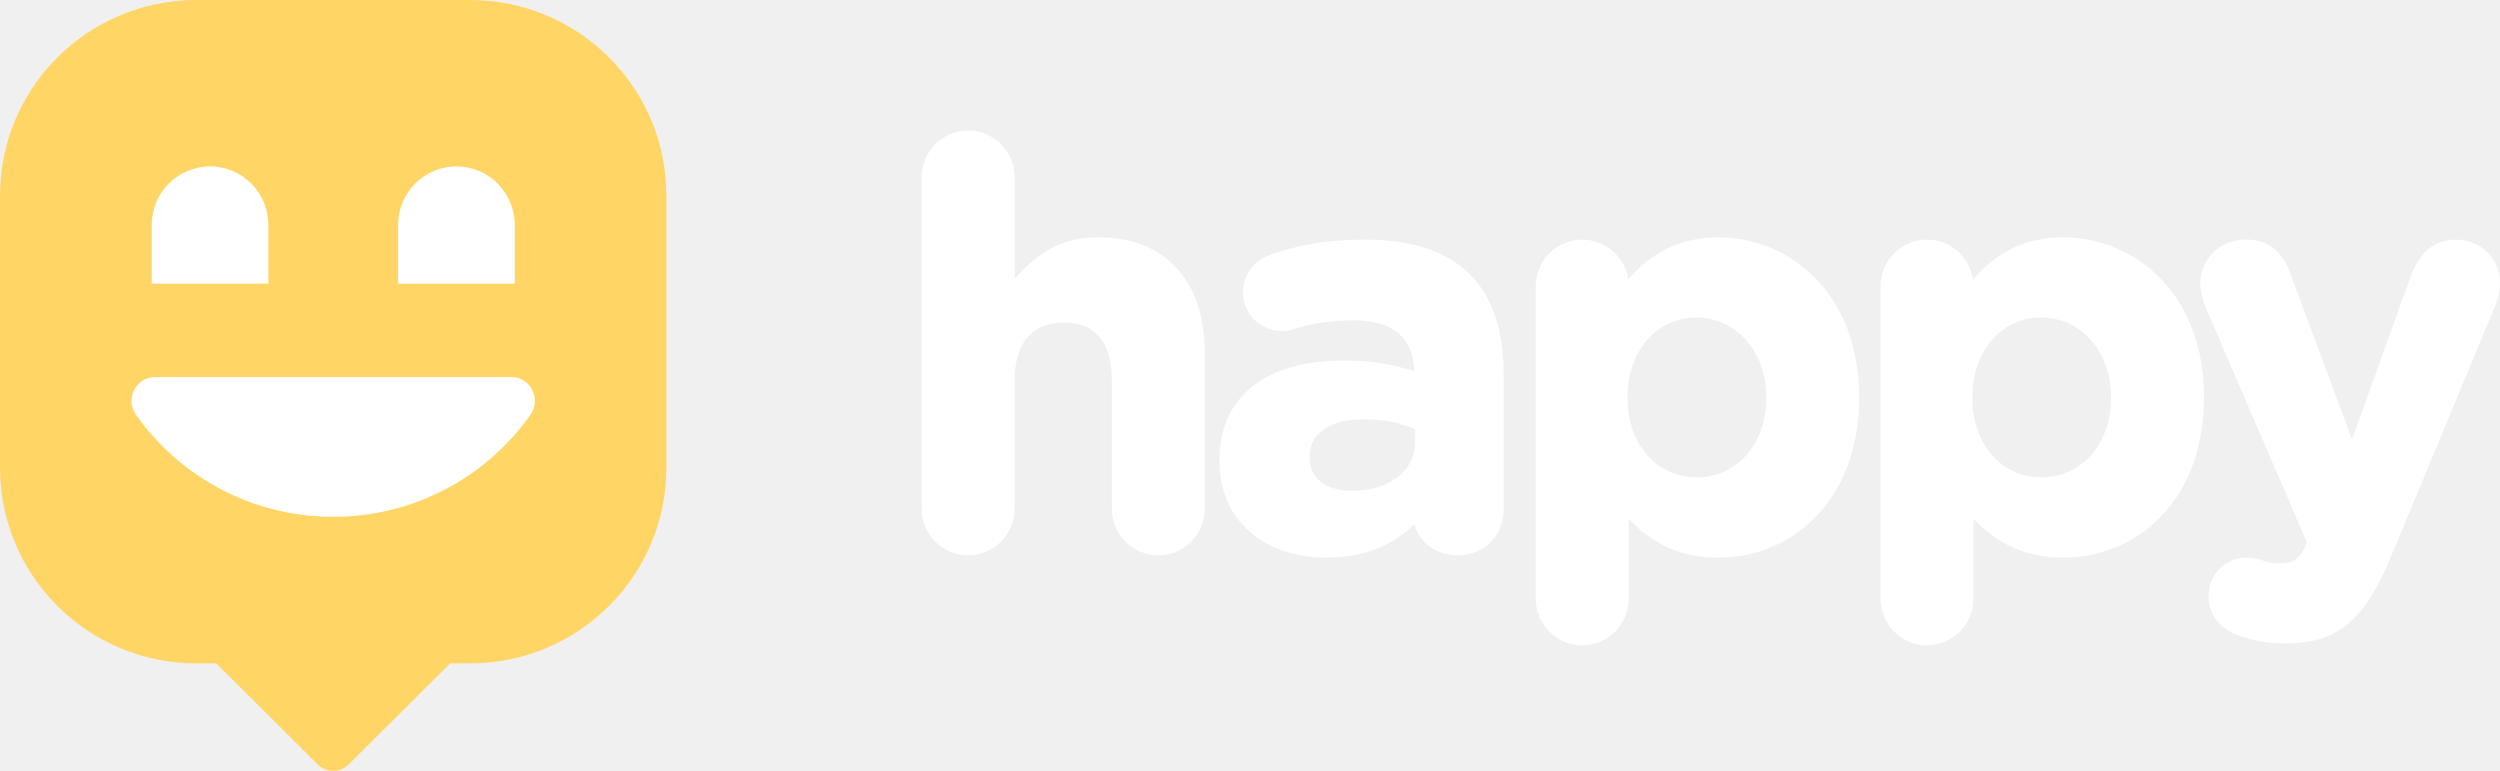
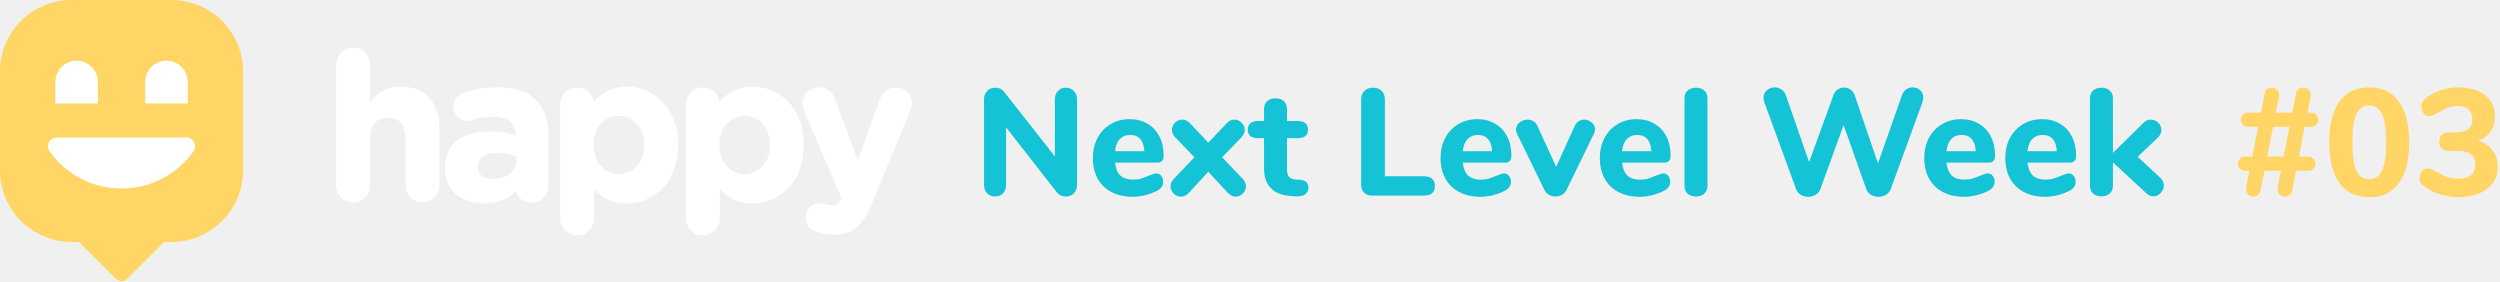
- <svg xmlns="http://www.w3.org/2000/svg" width="240" height="74" viewBox="0 0 240 74" fill="none">
+ <svg xmlns="http://www.w3.org/2000/svg" width="658" height="74" viewBox="0 0 658 74" fill="none">
+   <path d="M606.6 33.4L605.08 41.2H607.48C608.013 41.2 608.467 41.387 608.84 41.76C609.213 42.133 609.4 42.587 609.4 43.12C609.4 43.627 609.213 44.067 608.84 44.44C608.467 44.787 608.013 44.96 607.48 44.96H604.32L603.28 50.32C603.2 50.747 602.987 51.093 602.64 51.36C602.32 51.627 601.92 51.76 601.44 51.76C600.853 51.76 600.373 51.587 600 51.24C599.627 50.867 599.44 50.4 599.44 49.84C599.44 49.6 599.453 49.427 599.48 49.32L600.32 44.96H596L594.92 50.32C594.84 50.747 594.627 51.093 594.28 51.36C593.96 51.627 593.587 51.76 593.16 51.76C592.493 51.76 591.973 51.533 591.6 51.08C591.227 50.6 591.093 50.013 591.2 49.32L592.04 44.96H590.92C590.387 44.96 589.933 44.773 589.56 44.4C589.187 44.027 589 43.573 589 43.04C589 42.533 589.187 42.107 589.56 41.76C589.933 41.387 590.387 41.2 590.92 41.2H592.8L594.32 33.4H591.72C591.187 33.4 590.733 33.213 590.36 32.84C589.987 32.467 589.8 32.013 589.8 31.48C589.8 30.973 589.987 30.547 590.36 30.2C590.733 29.827 591.187 29.64 591.72 29.64H595.08L596.08 24.48C596.16 24.053 596.36 23.707 596.68 23.44C597 23.173 597.4 23.04 597.88 23.04C598.467 23.04 598.947 23.227 599.32 23.6C599.693 23.973 599.88 24.44 599.88 25C599.88 25.213 599.867 25.373 599.84 25.48L599 29.64H603.32L604.32 24.48C604.4 24.053 604.6 23.707 604.92 23.44C605.267 23.173 605.68 23.04 606.16 23.04C606.853 23.04 607.387 23.28 607.76 23.76C608.133 24.213 608.267 24.787 608.16 25.48L607.36 29.64H608.28C608.813 29.64 609.267 29.827 609.64 30.2C610.013 30.573 610.2 31.027 610.2 31.56C610.2 32.067 610.013 32.507 609.64 32.88C609.267 33.227 608.813 33.4 608.28 33.4H606.6ZM601.08 41.2L602.6 33.4H598.28L596.72 41.2H601.08Z" fill="#FFD666" />
+   <path d="M623.584 51.92C620.171 51.92 617.558 50.68 615.744 48.2C613.958 45.72 613.064 42.133 613.064 37.44C613.064 32.773 613.958 29.2 615.744 26.72C617.558 24.24 620.171 23 623.584 23C626.998 23 629.598 24.24 631.384 26.72C633.198 29.2 634.104 32.773 634.104 37.44C634.104 42.133 633.198 45.72 631.384 48.2C629.598 50.68 626.998 51.92 623.584 51.92ZM623.584 47.16C625.131 47.16 626.251 46.387 626.944 44.84C627.664 43.293 628.024 40.827 628.024 37.44C628.024 34.027 627.664 31.56 626.944 30.04C626.251 28.52 625.131 27.76 623.584 27.76C622.038 27.76 620.904 28.533 620.184 30.08C619.491 31.6 619.144 34.053 619.144 37.44C619.144 40.827 619.491 43.293 620.184 44.84C620.904 46.387 622.038 47.16 623.584 47.16Z" fill="#FFD666" />
+   <path d="M652.249 37.04C653.902 37.52 655.169 38.36 656.049 39.56C656.955 40.733 657.409 42.173 657.409 43.88C657.409 45.507 656.982 46.92 656.129 48.12C655.302 49.32 654.102 50.253 652.529 50.92C650.955 51.56 649.129 51.88 647.049 51.88C645.315 51.88 643.649 51.627 642.049 51.12C640.475 50.613 639.115 49.907 637.969 49C637.569 48.707 637.275 48.387 637.089 48.04C636.929 47.693 636.849 47.293 636.849 46.84C636.849 46.147 637.049 45.56 637.449 45.08C637.849 44.573 638.329 44.32 638.889 44.32C639.209 44.32 639.502 44.373 639.769 44.48C640.035 44.56 640.369 44.72 640.769 44.96C641.942 45.627 642.955 46.133 643.809 46.48C644.662 46.827 645.662 47 646.809 47C648.435 47 649.622 46.707 650.369 46.12C651.115 45.507 651.489 44.56 651.489 43.28C651.489 42.027 651.102 41.12 650.329 40.56C649.555 40 648.315 39.72 646.609 39.72H644.249C643.555 39.72 643.009 39.48 642.609 39C642.209 38.52 642.009 37.947 642.009 37.28C642.009 36.64 642.209 36.08 642.609 35.6C643.009 35.12 643.555 34.88 644.249 34.88H645.929C647.555 34.88 648.755 34.6 649.529 34.04C650.329 33.48 650.729 32.613 650.729 31.44C650.729 30.32 650.395 29.453 649.729 28.84C649.062 28.2 648.129 27.88 646.929 27.88C645.942 27.88 645.022 28.053 644.169 28.4C643.315 28.747 642.329 29.253 641.209 29.92C640.809 30.16 640.475 30.333 640.209 30.44C639.942 30.52 639.649 30.56 639.329 30.56C638.769 30.56 638.289 30.32 637.889 29.84C637.489 29.333 637.289 28.733 637.289 28.04C637.289 27.56 637.369 27.16 637.529 26.84C637.715 26.493 638.009 26.173 638.409 25.88C639.529 24.973 640.862 24.267 642.409 23.76C643.982 23.253 645.582 23 647.209 23C649.102 23 650.769 23.32 652.209 23.96C653.649 24.573 654.755 25.453 655.529 26.6C656.302 27.747 656.689 29.08 656.689 30.6C656.689 32.12 656.289 33.453 655.489 34.6C654.715 35.72 653.635 36.533 652.249 37.04Z" fill="#FFD666" />
+   <path d="M280.52 23.08C281.4 23.08 282.107 23.373 282.64 23.96C283.2 24.52 283.48 25.253 283.48 26.16V48.6C283.48 49.533 283.2 50.293 282.64 50.88C282.107 51.44 281.4 51.72 280.52 51.72C279.56 51.72 278.787 51.373 278.2 50.68L264.8 33.52V48.6C264.8 49.533 264.533 50.293 264 50.88C263.493 51.44 262.8 51.72 261.92 51.72C261.04 51.72 260.333 51.44 259.8 50.88C259.267 50.293 259 49.533 259 48.6V26.16C259 25.253 259.267 24.52 259.8 23.96C260.36 23.373 261.08 23.08 261.96 23.08C262.947 23.08 263.707 23.427 264.24 24.12L277.64 41.16V26.16C277.64 25.253 277.907 24.52 278.44 23.96C278.973 23.373 279.667 23.08 280.52 23.08Z" fill="#15C3D6" />
+   <path d="M304.358 45.64C304.891 45.64 305.318 45.853 305.638 46.28C305.985 46.707 306.158 47.253 306.158 47.92C306.158 48.373 306.025 48.8 305.758 49.2C305.491 49.573 305.118 49.893 304.638 50.16C303.731 50.64 302.678 51.04 301.478 51.36C300.278 51.653 299.171 51.8 298.158 51.8C296.025 51.8 294.158 51.387 292.558 50.56C290.985 49.733 289.771 48.56 288.918 47.04C288.065 45.493 287.638 43.68 287.638 41.6C287.638 39.6 288.051 37.827 288.878 36.28C289.705 34.733 290.851 33.533 292.318 32.68C293.785 31.8 295.451 31.36 297.318 31.36C299.105 31.36 300.665 31.76 301.998 32.56C303.358 33.333 304.411 34.453 305.158 35.92C305.905 37.36 306.278 39.053 306.278 41C306.278 41.587 306.131 42.04 305.838 42.36C305.571 42.653 305.185 42.8 304.678 42.8H293.478C293.665 44.373 294.145 45.52 294.918 46.24C295.691 46.933 296.798 47.28 298.238 47.28C299.011 47.28 299.705 47.187 300.318 47C300.931 46.813 301.611 46.56 302.358 46.24C302.731 46.08 303.091 45.947 303.438 45.84C303.785 45.707 304.091 45.64 304.358 45.64ZM297.478 35.52C296.331 35.52 295.411 35.893 294.718 36.64C294.025 37.36 293.611 38.413 293.478 39.8H301.198C301.118 38.387 300.758 37.32 300.118 36.6C299.505 35.88 298.625 35.52 297.478 35.52Z" fill="#15C3D6" />
+   <path d="M327.056 47.04C327.642 47.653 327.936 48.32 327.936 49.04C327.936 49.76 327.656 50.4 327.096 50.96C326.562 51.493 325.936 51.76 325.216 51.76C324.496 51.76 323.829 51.44 323.216 50.8L318.016 45.2L312.856 50.8C312.242 51.44 311.576 51.76 310.856 51.76C310.109 51.76 309.456 51.493 308.896 50.96C308.362 50.4 308.096 49.747 308.096 49C308.096 48.307 308.389 47.653 308.976 47.04L314.376 41.4L309.336 36.16C308.749 35.547 308.456 34.893 308.456 34.2C308.456 33.453 308.722 32.813 309.256 32.28C309.816 31.747 310.456 31.48 311.176 31.48C311.922 31.48 312.602 31.8 313.216 32.44L318.016 37.56L322.856 32.44C323.469 31.8 324.149 31.48 324.896 31.48C325.616 31.48 326.242 31.747 326.776 32.28C327.336 32.813 327.616 33.453 327.616 34.2C327.616 34.893 327.322 35.547 326.736 36.16L321.656 41.4L327.056 47.04Z" fill="#15C3D6" />
+   <path d="M342.057 47.32C342.857 47.373 343.444 47.573 343.817 47.92C344.191 48.267 344.377 48.773 344.377 49.44C344.377 50.213 344.071 50.8 343.457 51.2C342.844 51.6 341.964 51.76 340.817 51.68L339.697 51.6C335.031 51.227 332.697 48.787 332.697 44.28V36.36H331.097C330.217 36.36 329.551 36.173 329.097 35.8C328.644 35.4 328.417 34.84 328.417 34.12C328.417 33.373 328.644 32.813 329.097 32.44C329.551 32.04 330.217 31.84 331.097 31.84H332.697V28.72C332.697 27.84 332.964 27.147 333.497 26.64C334.057 26.133 334.804 25.88 335.737 25.88C336.671 25.88 337.404 26.133 337.937 26.64C338.471 27.147 338.737 27.84 338.737 28.72V31.84H341.537C343.351 31.84 344.257 32.6 344.257 34.12C344.257 34.84 344.031 35.4 343.577 35.8C343.124 36.173 342.444 36.36 341.537 36.36H338.737V44.72C338.737 45.52 338.924 46.133 339.297 46.56C339.671 46.96 340.217 47.187 340.937 47.24L342.057 47.32Z" fill="#15C3D6" />
+   <path d="M361.178 51.48C360.244 51.48 359.524 51.227 359.018 50.72C358.511 50.213 358.258 49.493 358.258 48.56V26.16C358.258 25.227 358.538 24.48 359.098 23.92C359.658 23.36 360.418 23.08 361.378 23.08C362.338 23.08 363.098 23.36 363.658 23.92C364.218 24.48 364.498 25.227 364.498 26.16V46.4H374.738C376.684 46.4 377.658 47.253 377.658 48.96C377.658 50.64 376.684 51.48 374.738 51.48H361.178Z" fill="#15C3D6" />
+   <path d="M395.882 45.64C396.415 45.64 396.842 45.853 397.162 46.28C397.508 46.707 397.682 47.253 397.682 47.92C397.682 48.373 397.548 48.8 397.282 49.2C397.015 49.573 396.642 49.893 396.162 50.16C395.255 50.64 394.202 51.04 393.002 51.36C391.802 51.653 390.695 51.8 389.682 51.8C387.548 51.8 385.682 51.387 384.082 50.56C382.508 49.733 381.295 48.56 380.442 47.04C379.588 45.493 379.162 43.68 379.162 41.6C379.162 39.6 379.575 37.827 380.402 36.28C381.228 34.733 382.375 33.533 383.842 32.68C385.308 31.8 386.975 31.36 388.842 31.36C390.628 31.36 392.188 31.76 393.522 32.56C394.882 33.333 395.935 34.453 396.682 35.92C397.428 37.36 397.802 39.053 397.802 41C397.802 41.587 397.655 42.04 397.362 42.36C397.095 42.653 396.708 42.8 396.202 42.8H385.002C385.188 44.373 385.668 45.52 386.442 46.24C387.215 46.933 388.322 47.28 389.762 47.28C390.535 47.28 391.228 47.187 391.842 47C392.455 46.813 393.135 46.56 393.882 46.24C394.255 46.08 394.615 45.947 394.962 45.84C395.308 45.707 395.615 45.64 395.882 45.64ZM389.002 35.52C387.855 35.52 386.935 35.893 386.242 36.64C385.548 37.36 385.135 38.413 385.002 39.8H392.722C392.642 38.387 392.282 37.32 391.642 36.6C391.028 35.88 390.148 35.52 389.002 35.52Z" fill="#15C3D6" />
+   <path d="M414.459 33.16C414.726 32.6 415.072 32.187 415.499 31.92C415.952 31.627 416.432 31.48 416.939 31.48C417.686 31.48 418.352 31.733 418.939 32.24C419.526 32.72 419.819 33.307 419.819 34C419.819 34.4 419.726 34.787 419.539 35.16L412.339 49.92C412.072 50.507 411.672 50.96 411.139 51.28C410.606 51.573 410.032 51.72 409.419 51.72C408.806 51.72 408.232 51.573 407.699 51.28C407.166 50.96 406.752 50.507 406.459 49.92L399.259 35.16C399.099 34.787 399.019 34.427 399.019 34.08C399.019 33.36 399.326 32.747 399.939 32.24C400.579 31.733 401.286 31.48 402.059 31.48C402.619 31.48 403.126 31.627 403.579 31.92C404.032 32.187 404.392 32.6 404.659 33.16L409.579 43.92L414.459 33.16Z" fill="#15C3D6" />
+   <path d="M437.796 45.64C438.329 45.64 438.756 45.853 439.076 46.28C439.422 46.707 439.596 47.253 439.596 47.92C439.596 48.373 439.462 48.8 439.196 49.2C438.929 49.573 438.556 49.893 438.076 50.16C437.169 50.64 436.116 51.04 434.916 51.36C433.716 51.653 432.609 51.8 431.596 51.8C429.462 51.8 427.596 51.387 425.996 50.56C424.422 49.733 423.209 48.56 422.356 47.04C421.502 45.493 421.076 43.68 421.076 41.6C421.076 39.6 421.489 37.827 422.316 36.28C423.142 34.733 424.289 33.533 425.756 32.68C427.222 31.8 428.889 31.36 430.756 31.36C432.542 31.36 434.102 31.76 435.436 32.56C436.796 33.333 437.849 34.453 438.596 35.92C439.342 37.36 439.716 39.053 439.716 41C439.716 41.587 439.569 42.04 439.276 42.36C439.009 42.653 438.622 42.8 438.116 42.8H426.916C427.102 44.373 427.582 45.52 428.356 46.24C429.129 46.933 430.236 47.28 431.676 47.28C432.449 47.28 433.142 47.187 433.756 47C434.369 46.813 435.049 46.56 435.796 46.24C436.169 46.08 436.529 45.947 436.876 45.84C437.222 45.707 437.529 45.64 437.796 45.64ZM430.916 35.52C429.769 35.52 428.849 35.893 428.156 36.64C427.462 37.36 427.049 38.413 426.916 39.8H434.636C434.556 38.387 434.196 37.32 433.556 36.6C432.942 35.88 432.062 35.52 430.916 35.52Z" fill="#15C3D6" />
+   <path d="M446.404 51.72C445.524 51.72 444.79 51.48 444.204 51C443.644 50.52 443.364 49.813 443.364 48.88V25.92C443.364 24.987 443.644 24.28 444.204 23.8C444.79 23.32 445.524 23.08 446.404 23.08C447.257 23.08 447.964 23.32 448.524 23.8C449.11 24.28 449.404 24.987 449.404 25.92V48.88C449.404 49.813 449.11 50.52 448.524 51C447.964 51.48 447.257 51.72 446.404 51.72Z" fill="#15C3D6" />
+   <path d="M500.64 24.96C500.88 24.32 501.24 23.84 501.72 23.52C502.226 23.173 502.786 23 503.4 23C504.173 23 504.826 23.24 505.36 23.72C505.92 24.2 506.2 24.853 506.2 25.68C506.2 26.08 506.12 26.52 505.96 27L497.64 49.76C497.4 50.4 496.973 50.907 496.36 51.28C495.773 51.627 495.12 51.8 494.4 51.8C493.68 51.8 493.026 51.627 492.44 51.28C491.853 50.907 491.44 50.4 491.2 49.76L485.24 32.92L479.12 49.76C478.88 50.4 478.466 50.907 477.88 51.28C477.293 51.627 476.64 51.8 475.92 51.8C475.226 51.8 474.573 51.627 473.96 51.28C473.373 50.907 472.96 50.4 472.72 49.76L464.4 27C464.24 26.547 464.16 26.12 464.16 25.72C464.16 24.893 464.453 24.24 465.04 23.76C465.626 23.253 466.32 23 467.12 23C467.76 23 468.333 23.173 468.84 23.52C469.373 23.84 469.76 24.32 470 24.96L476.16 42.68L482.56 25.04C482.8 24.4 483.173 23.907 483.68 23.56C484.213 23.213 484.773 23.04 485.36 23.04C485.973 23.04 486.533 23.213 487.04 23.56C487.546 23.907 487.92 24.413 488.16 25.08L494.28 43L500.64 24.96Z" fill="#15C3D6" />
+   <path d="M523.186 45.64C523.72 45.64 524.146 45.853 524.466 46.28C524.813 46.707 524.986 47.253 524.986 47.92C524.986 48.373 524.853 48.8 524.586 49.2C524.32 49.573 523.946 49.893 523.466 50.16C522.56 50.64 521.506 51.04 520.306 51.36C519.106 51.653 518 51.8 516.986 51.8C514.853 51.8 512.986 51.387 511.386 50.56C509.813 49.733 508.6 48.56 507.746 47.04C506.893 45.493 506.466 43.68 506.466 41.6C506.466 39.6 506.88 37.827 507.706 36.28C508.533 34.733 509.68 33.533 511.146 32.68C512.613 31.8 514.28 31.36 516.146 31.36C517.933 31.36 519.493 31.76 520.826 32.56C522.186 33.333 523.24 34.453 523.986 35.92C524.733 37.36 525.106 39.053 525.106 41C525.106 41.587 524.96 42.04 524.666 42.36C524.4 42.653 524.013 42.8 523.506 42.8H512.306C512.493 44.373 512.973 45.52 513.746 46.24C514.52 46.933 515.626 47.28 517.066 47.28C517.84 47.28 518.533 47.187 519.146 47C519.76 46.813 520.44 46.56 521.186 46.24C521.56 46.08 521.92 45.947 522.266 45.84C522.613 45.707 522.92 45.64 523.186 45.64ZM516.306 35.52C515.16 35.52 514.24 35.893 513.546 36.64C512.853 37.36 512.44 38.413 512.306 39.8H520.026C519.946 38.387 519.586 37.32 518.946 36.6C518.333 35.88 517.453 35.52 516.306 35.52Z" fill="#15C3D6" />
+   <path d="M544.514 45.64C545.048 45.64 545.474 45.853 545.794 46.28C546.141 46.707 546.314 47.253 546.314 47.92C546.314 48.373 546.181 48.8 545.914 49.2C545.648 49.573 545.274 49.893 544.794 50.16C543.888 50.64 542.834 51.04 541.634 51.36C540.434 51.653 539.328 51.8 538.314 51.8C536.181 51.8 534.314 51.387 532.714 50.56C531.141 49.733 529.928 48.56 529.074 47.04C528.221 45.493 527.794 43.68 527.794 41.6C527.794 39.6 528.208 37.827 529.034 36.28C529.861 34.733 531.008 33.533 532.474 32.68C533.941 31.8 535.608 31.36 537.474 31.36C539.261 31.36 540.821 31.76 542.154 32.56C543.514 33.333 544.568 34.453 545.314 35.92C546.061 37.36 546.434 39.053 546.434 41C546.434 41.587 546.288 42.04 545.994 42.36C545.728 42.653 545.341 42.8 544.834 42.8H533.634C533.821 44.373 534.301 45.52 535.074 46.24C535.848 46.933 536.954 47.28 538.394 47.28C539.168 47.28 539.861 47.187 540.474 47C541.088 46.813 541.768 46.56 542.514 46.24C542.888 46.08 543.248 45.947 543.594 45.84C543.941 45.707 544.248 45.64 544.514 45.64ZM537.634 35.52C536.488 35.52 535.568 35.893 534.874 36.64C534.181 37.36 533.768 38.413 533.634 39.8H541.354C541.274 38.387 540.914 37.32 540.274 36.6C539.661 35.88 538.781 35.52 537.634 35.52Z" fill="#15C3D6" />
+   <path d="M568.603 46.8C569.216 47.387 569.522 48.053 569.522 48.8C569.522 49.547 569.242 50.213 568.682 50.8C568.149 51.387 567.522 51.68 566.802 51.68C566.109 51.68 565.469 51.4 564.883 50.84L556.122 42.72V48.84C556.122 49.773 555.829 50.48 555.242 50.96C554.682 51.44 553.976 51.68 553.122 51.68C552.242 51.68 551.509 51.44 550.922 50.96C550.362 50.48 550.082 49.773 550.082 48.84V25.92C550.082 24.987 550.362 24.28 550.922 23.8C551.509 23.32 552.242 23.08 553.122 23.08C553.976 23.08 554.682 23.32 555.242 23.8C555.829 24.28 556.122 24.987 556.122 25.92V40.24L564.122 32.36C564.709 31.773 565.362 31.48 566.082 31.48C566.829 31.48 567.483 31.76 568.043 32.32C568.603 32.853 568.883 33.493 568.883 34.24C568.883 34.933 568.576 35.587 567.962 36.2L562.642 41.28L568.603 46.8Z" fill="#15C3D6" />
  <path fill-rule="evenodd" clip-rule="evenodd" d="M105.488 22.786C103.168 22.786 100.414 23.278 97.406 26.766V17.005C97.406 14.539 95.405 12.533 92.944 12.533C90.484 12.533 88.483 14.539 88.483 17.005V48.837C88.483 51.303 90.484 53.309 92.944 53.309C95.405 53.309 97.406 51.303 97.406 48.837V36.483C97.406 32.931 99.089 30.97 102.154 30.97C105.156 30.97 106.737 32.873 106.737 36.483V48.837C106.737 51.303 108.738 53.309 111.199 53.309C113.659 53.309 115.66 51.303 115.66 48.837V33.889C115.654 26.939 111.855 22.786 105.488 22.786ZM131.111 23.004C127.478 23.004 124.597 23.476 121.773 24.537C120.307 25.086 119.326 26.504 119.326 28.063C119.326 30.146 120.977 31.775 123.086 31.775C123.52 31.775 123.883 31.711 124.38 31.545C126.095 31.008 127.905 30.753 129.925 30.753C134.718 30.753 135.738 33.404 135.751 35.646C134.087 35.103 131.99 34.605 129.065 34.605C121.442 34.605 117.069 38.099 117.069 44.2V44.308C117.069 49.821 121.2 53.527 127.344 53.527C130.805 53.527 133.578 52.472 135.789 50.313C136.165 51.891 137.676 53.316 139.996 53.316C142.437 53.316 144.349 51.425 144.349 49.01V35.831C144.349 31.685 143.266 28.491 141.118 26.345C138.9 24.128 135.534 23.004 131.111 23.004ZM129.817 47.119C127.287 47.119 125.719 45.918 125.719 43.983V43.874C125.719 41.568 127.644 40.252 131.003 40.252C132.723 40.252 134.438 40.59 135.859 41.204V42.424C135.859 45.184 133.374 47.119 129.817 47.119ZM156.306 26.843C158.613 24.116 161.456 22.787 164.974 22.787C171.686 22.787 178.474 28.044 178.474 38.099V38.208C178.474 42.839 177.053 46.762 174.369 49.56C171.915 52.121 168.582 53.527 164.974 53.527C161.501 53.527 158.741 52.339 156.351 49.809V57.475C156.351 59.941 154.349 61.946 151.889 61.946C149.429 61.946 147.427 59.941 147.427 57.475V27.476C147.427 25.01 149.429 23.004 151.889 23.004C154.139 23.004 156 24.678 156.306 26.843ZM169.557 38.099C169.557 33.762 166.683 30.485 162.871 30.485C159.034 30.485 156.242 33.685 156.242 38.099V38.208C156.242 42.622 159.028 45.823 162.871 45.823C166.746 45.823 169.557 42.622 169.557 38.208V38.099ZM198.08 22.787C194.561 22.787 191.719 24.116 189.411 26.843C189.105 24.678 187.244 23.004 184.994 23.004C182.534 23.004 180.533 25.01 180.533 27.476V57.475C180.533 59.941 182.534 61.946 184.994 61.946C187.455 61.946 189.456 59.941 189.456 57.475V49.809C191.846 52.339 194.606 53.527 198.08 53.527C201.687 53.527 205.021 52.121 207.475 49.56C210.158 46.762 211.579 42.839 211.579 38.208V38.099C211.579 28.044 204.791 22.787 198.08 22.787ZM195.976 30.485C199.788 30.485 202.662 33.762 202.662 38.099V38.208C202.662 42.622 199.852 45.823 195.976 45.823C192.133 45.823 189.348 42.622 189.348 38.208V38.099C189.348 33.685 192.139 30.485 195.976 30.485ZM231.485 26.377C232.313 24.166 233.792 23.004 235.761 23.004C238.139 23.004 240.006 24.824 240 27.137C240 27.808 239.783 28.779 239.592 29.226L229.528 53.45C226.998 59.589 224.359 61.767 219.445 61.767C217.711 61.767 216.379 61.537 214.849 60.988C213.797 60.605 212.026 59.608 212.026 57.245C212.026 54.919 213.855 53.533 215.62 53.533C216.321 53.533 216.742 53.654 217.08 53.769C217.775 53.987 218.157 54.076 218.686 54.076C220.025 54.076 220.586 53.859 221.261 52.562L221.465 52.077L211.675 29.341C211.452 28.779 211.216 27.91 211.216 27.303C211.216 24.85 213.109 22.997 215.62 22.997C217.692 22.997 219.094 24.083 219.897 26.319L225.793 42.207L231.485 26.377Z" fill="white" />
  <path d="M63.974 18.779V44.908C63.974 55.278 55.534 63.686 45.124 63.686H43.217L33.48 73.379C33.099 73.759 32.572 74 31.987 74C31.447 74 30.957 73.804 30.582 73.475L30.417 73.31L30.411 73.304L20.757 63.686H18.844C8.44 63.686 0 55.278 0 44.908V18.779C0 8.408 8.44 0 18.85 0H45.124C55.534 0 63.974 8.408 63.974 18.779Z" fill="#FFD666" />
  <path d="M14.895 36.197C13.039 36.197 11.981 38.304 13.058 39.825C17.245 45.75 24.168 49.613 31.99 49.613C39.812 49.613 46.729 45.744 50.916 39.825C51.992 38.304 50.934 36.197 49.079 36.197H14.895Z" fill="white" />
  <path d="M25.764 27.23H14.566V21.604C14.566 18.498 17.074 15.977 20.165 15.977C23.256 15.977 25.764 18.498 25.764 21.604V27.23Z" fill="white" />
  <path d="M49.415 27.23H38.217V21.604C38.217 18.498 40.725 15.977 43.816 15.977C46.907 15.977 49.415 18.498 49.415 21.604V27.23Z" fill="white" />
</svg>
